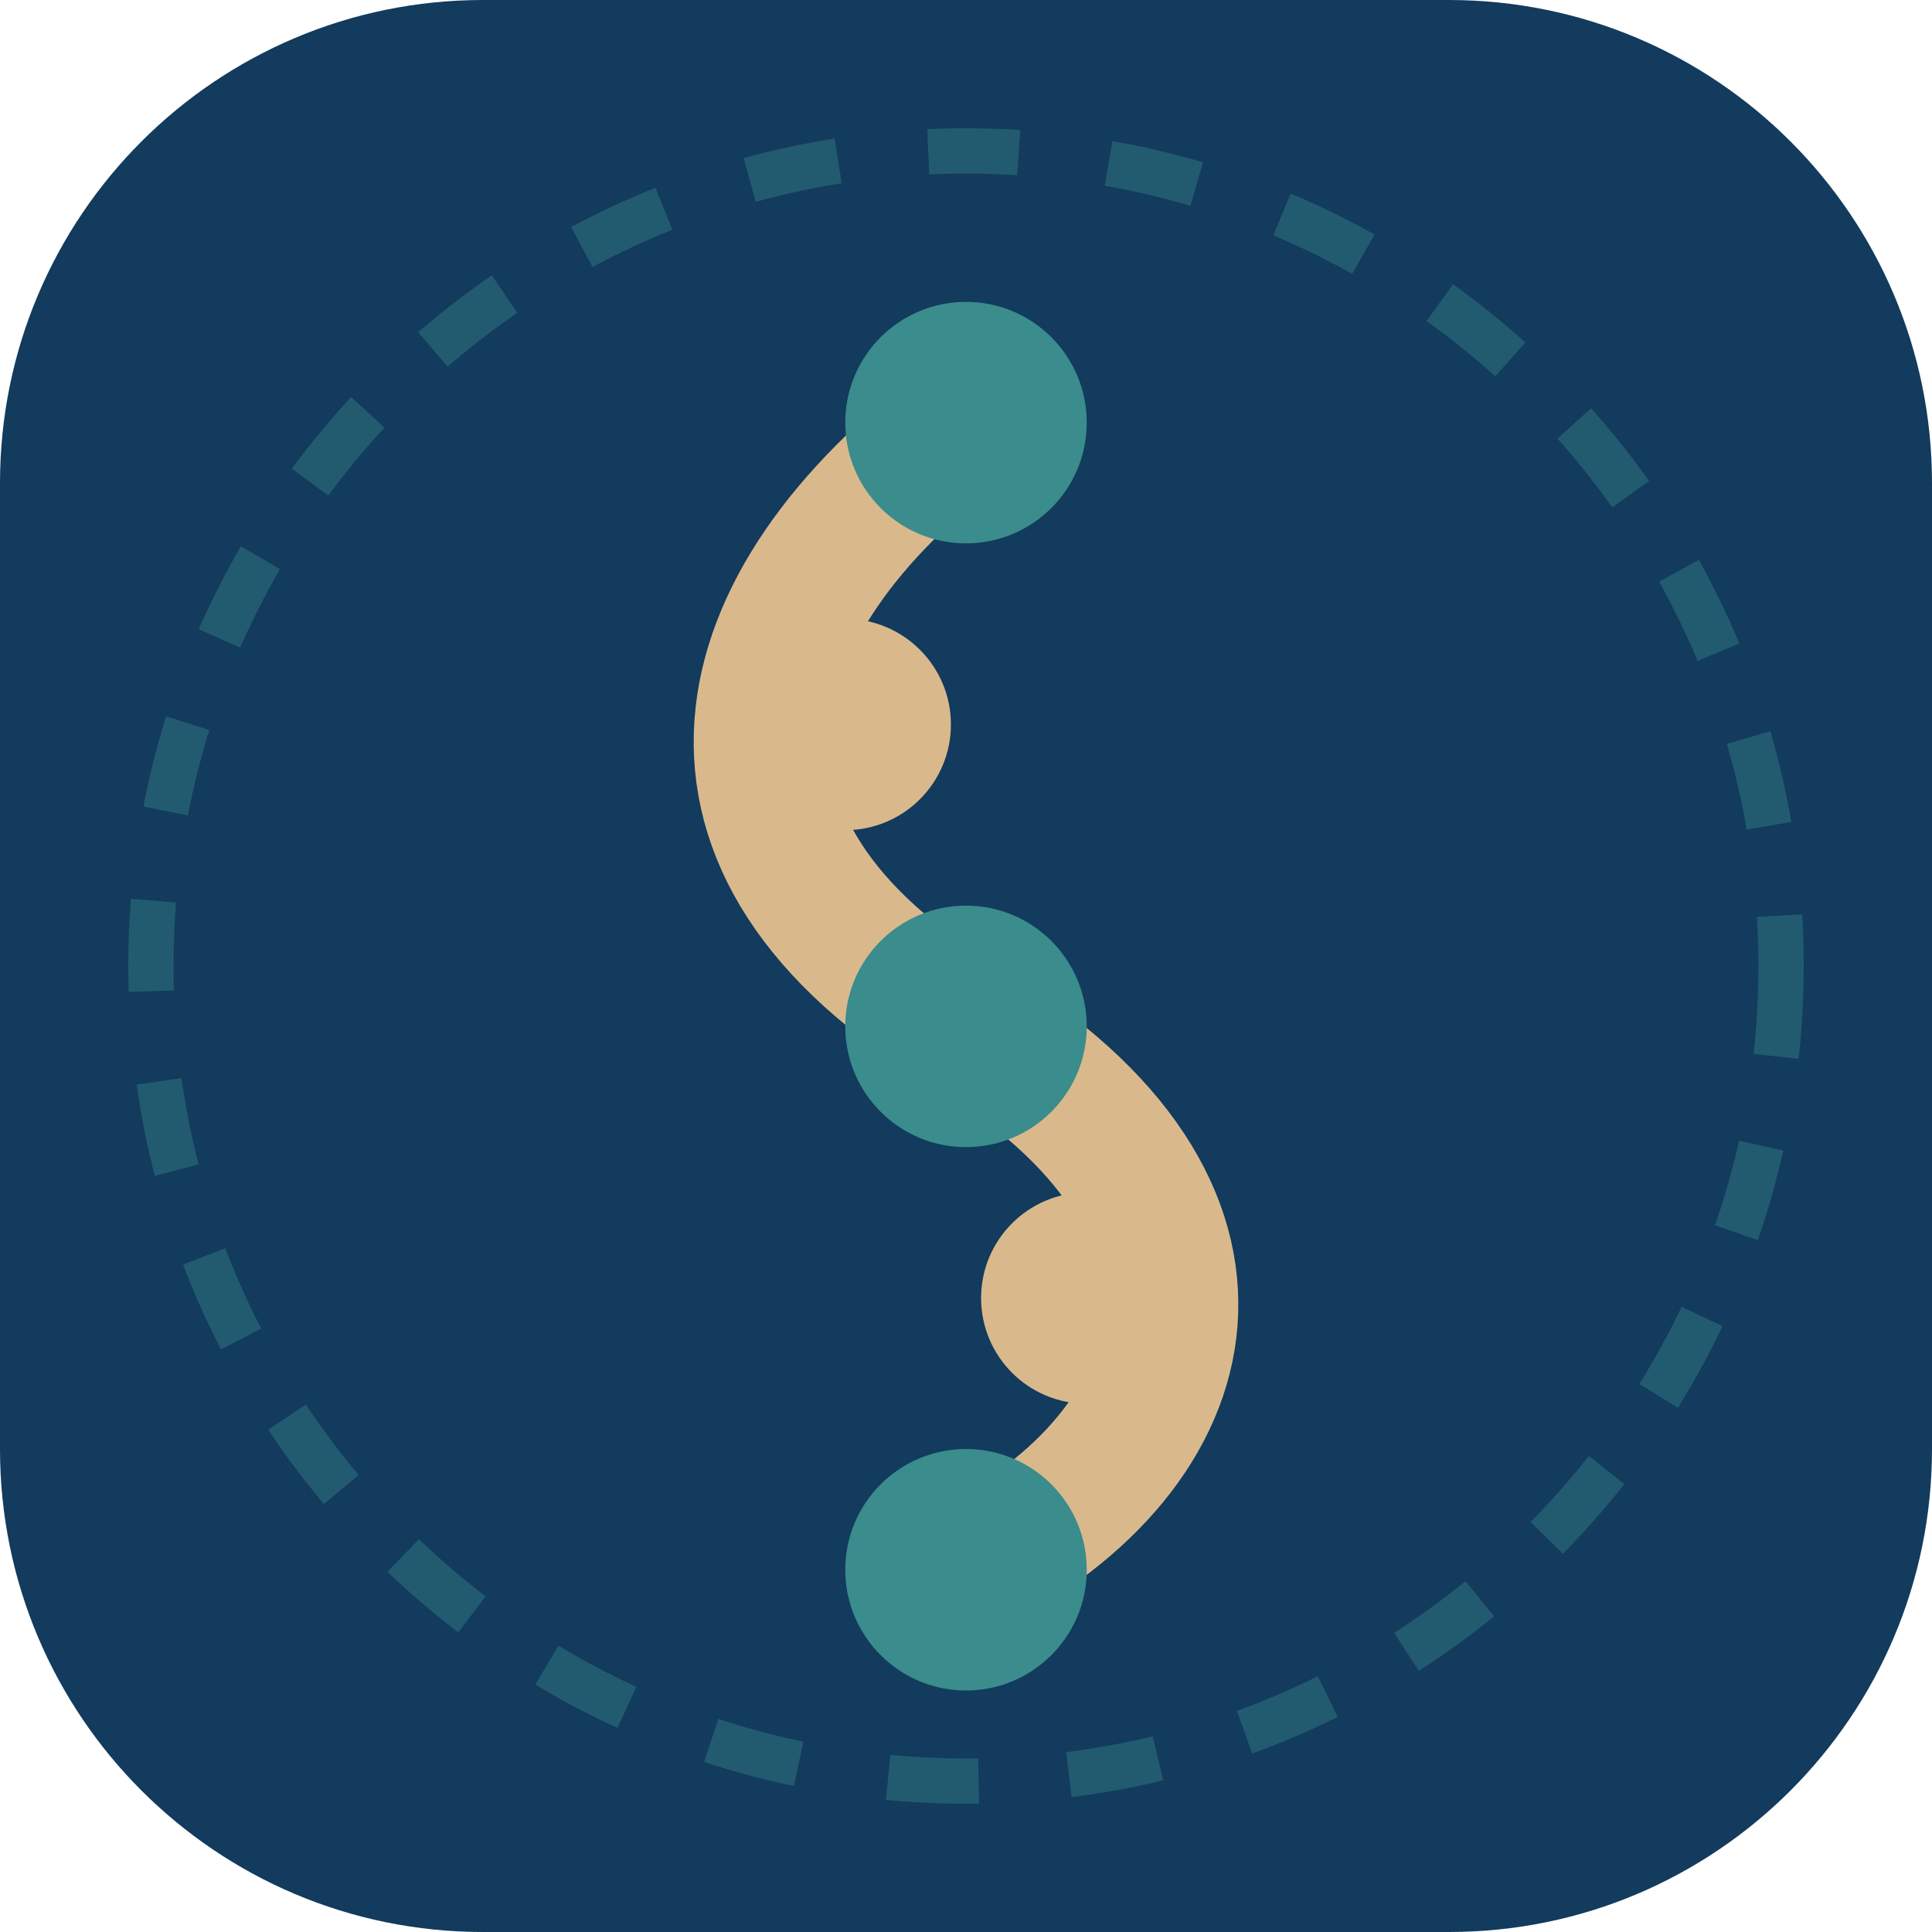
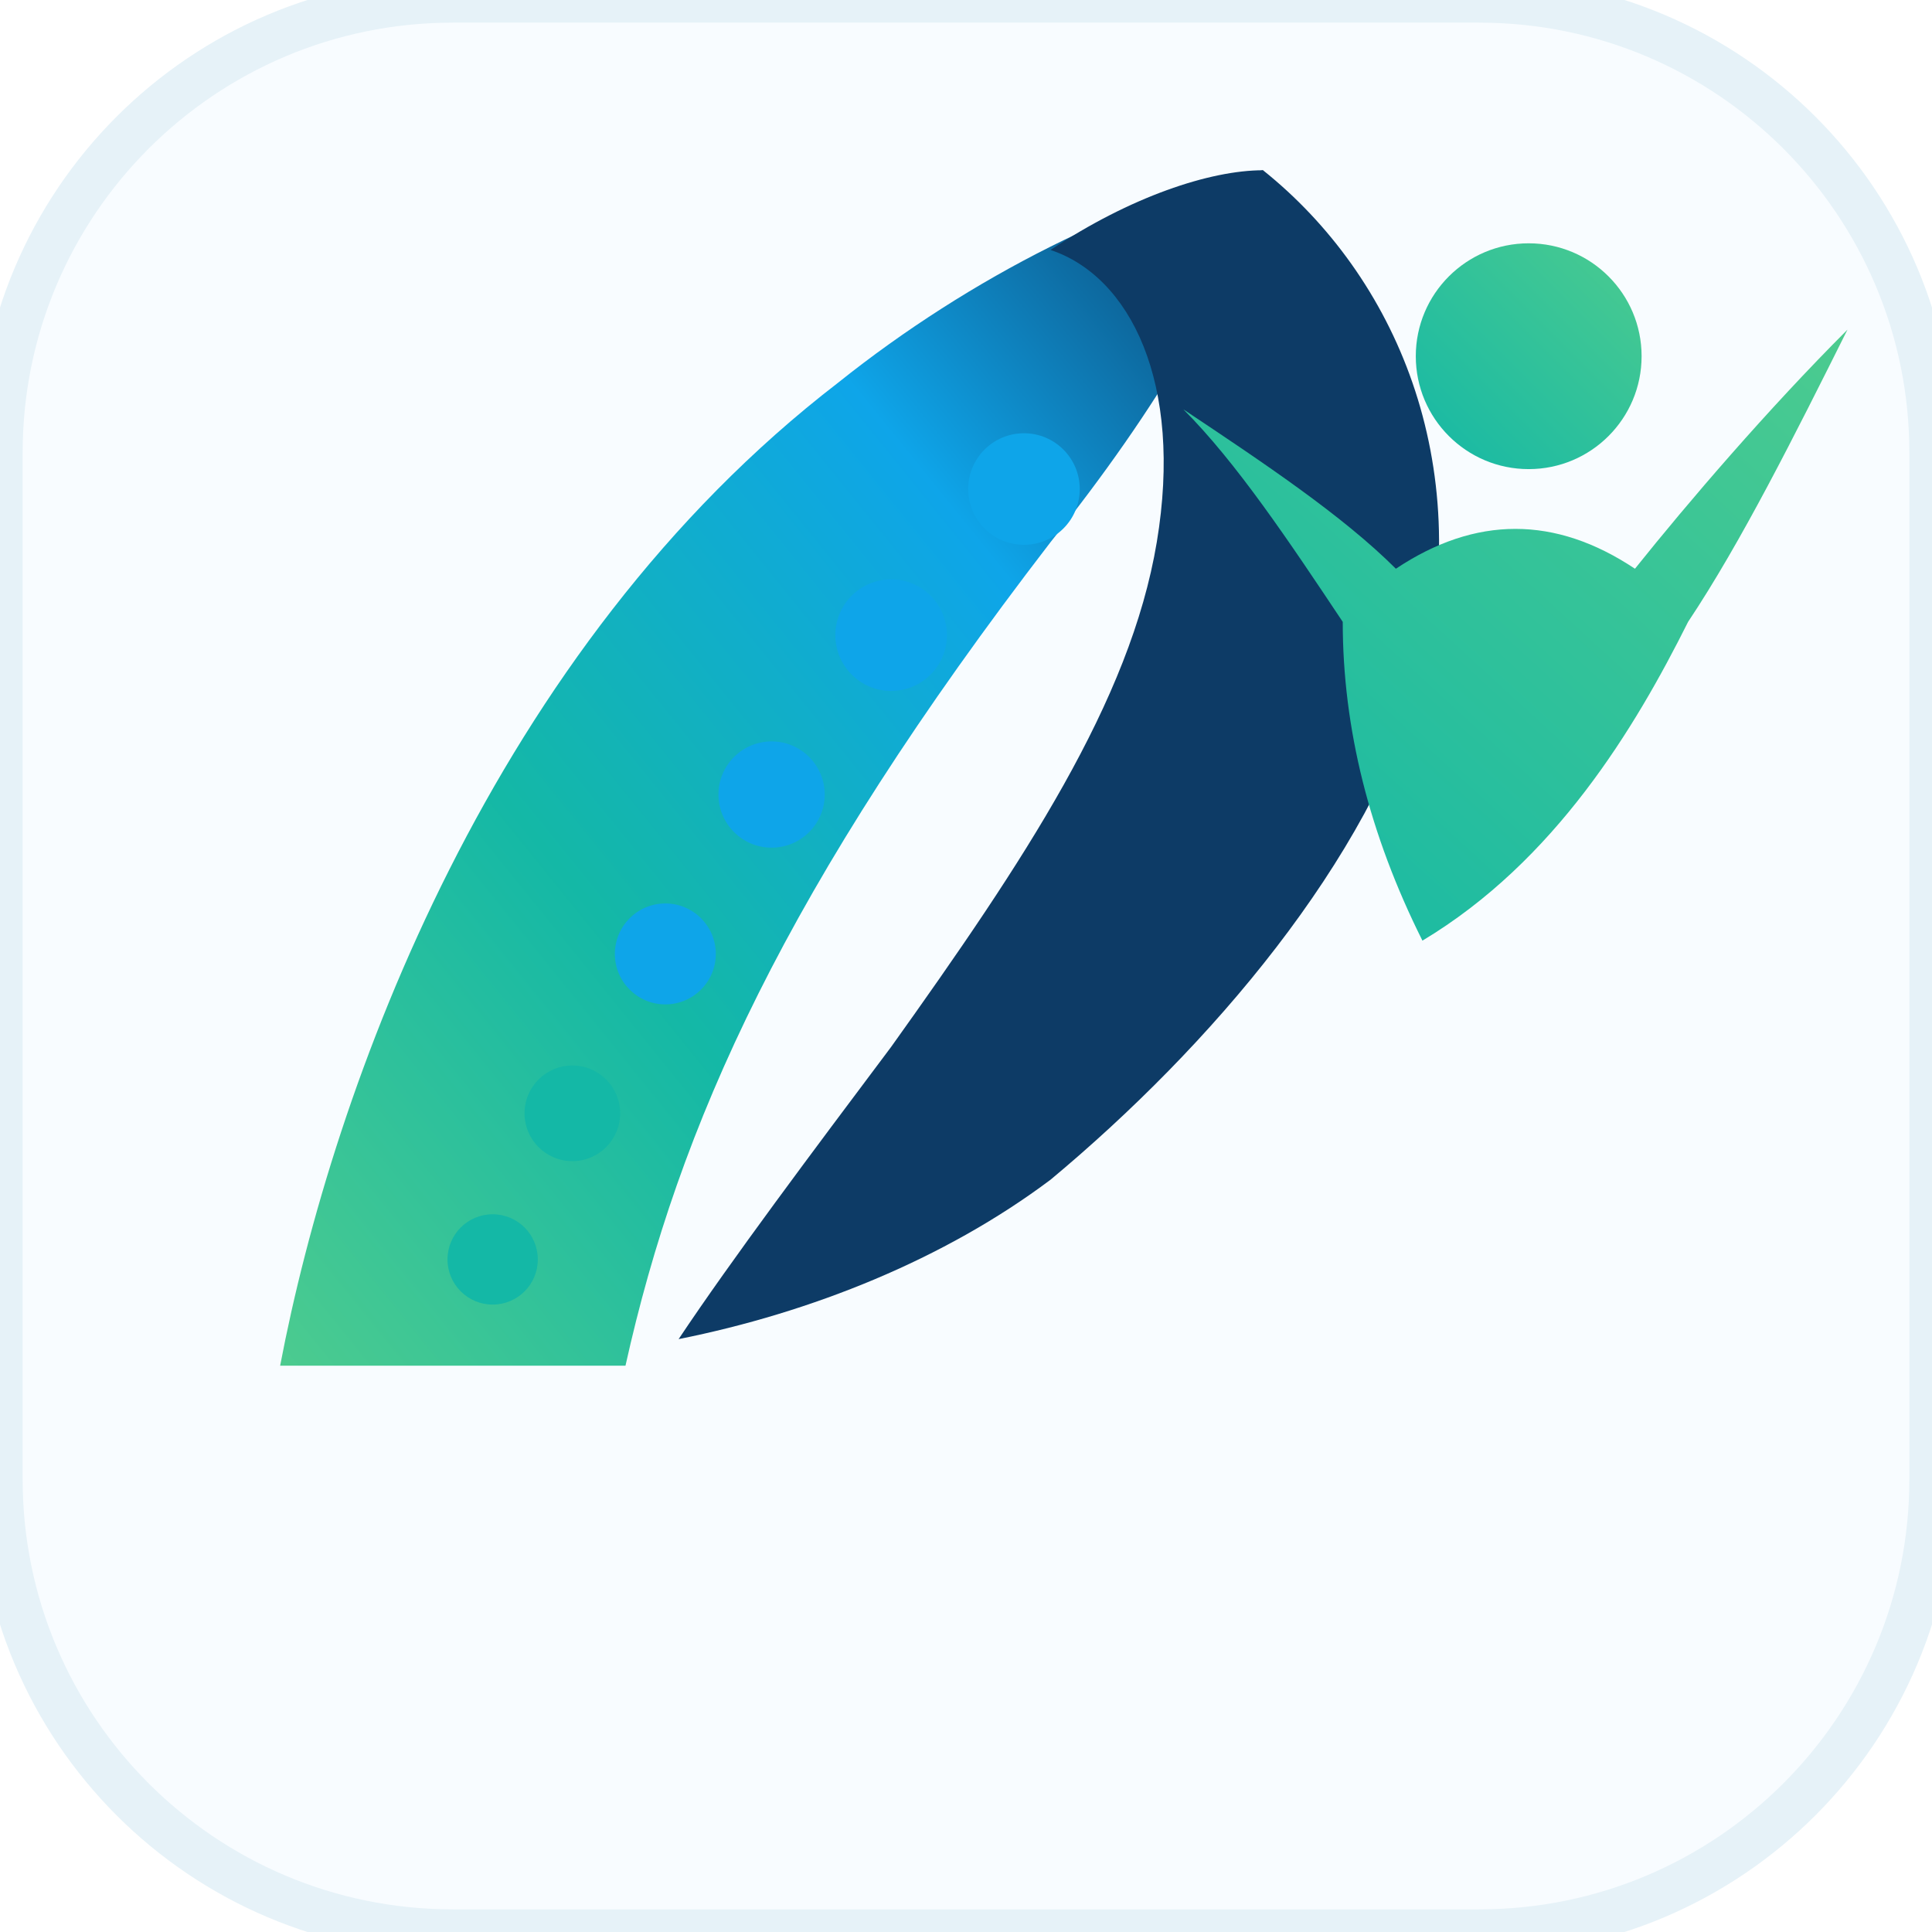
<svg xmlns="http://www.w3.org/2000/svg" viewBox="0 0 64 64" width="64" height="64" fill="none">
-   <rect width="64" height="64" rx="16" fill="#123B5D" />
-   <path d="M32 14 C24 20, 22 28, 32 34 C42 40, 40 48, 32 52" stroke="#D9B98C" stroke-width="4.5" stroke-linecap="round" fill="none" />
-   <circle cx="32" cy="14" r="4" fill="#3B8C8C" />
-   <circle cx="28" cy="24" r="3.5" fill="#D9B98C" />
-   <circle cx="32" cy="34" r="4" fill="#3B8C8C" />
-   <circle cx="36" cy="43" r="3.5" fill="#D9B98C" />
-   <circle cx="32" cy="52" r="4" fill="#3B8C8C" />
-   <circle cx="32" cy="32" r="27" stroke="#3B8C8C" stroke-opacity="0.4" stroke-width="1.5" stroke-dasharray="3 3" />
+   <defs>
+     <linearGradient id="favGradA" x1="0%" y1="100%" x2="100%" y2="0%">
+       <stop offset="0%" stop-color="#4CCB8F" />
+       <stop offset="35%" stop-color="#14B8A6" />
+       <stop offset="70%" stop-color="#0EA5E9" />
+       <stop offset="100%" stop-color="#0D3B66" />
+     </linearGradient>
+     <linearGradient id="favHuman" x1="0%" y1="100%" x2="100%" y2="0%">
+       <stop offset="0%" stop-color="#14B8A6" />
+       <stop offset="100%" stop-color="#4CCB8F" />
+     </linearGradient>
+   </defs>
+   <rect width="64" height="64" rx="15" fill="#F8FCFF" stroke="#E6F2F8" stroke-width="1.5" />
+   <g transform="translate(4, 3) scale(0.44)">
+     <path d="M12 96 C16 75, 28 42, 54 22 C64 14, 76 8, 86 6 C84 14, 78 24, 70 34 C50 60, 42 78, 38 96 Z" fill="url(#favGradA)" />
+     <path d="M86 6 C96 14, 102 28, 98 44 C94 58, 82 72, 70 82 C62 88, 52 92, 42 94 C46 88, 52 80, 58 72 C68 58, 76 46, 78 34 C80 22, 76 14, 70 12 C76 8, 82 6, 86 6 Z" fill="#0D3B66" />
+     <circle cx="28" cy="88" r="3.4" fill="#14B8A6" />
+     <circle cx="34" cy="77" r="3.6" fill="#14B8A6" />
+     <circle cx="41" cy="65" r="3.8" fill="#0EA5E9" />
+     <circle cx="49" cy="53" r="4.0" fill="#0EA5E9" />
+     <circle cx="58" cy="41" r="4.2" fill="#0EA5E9" />
+     <circle cx="68" cy="30" r="4.2" fill="#0EA5E9" />
+     <circle cx="106" cy="20" r="8.5" fill="url(#favHuman)" />
+     <path d="M96 36 C102 32, 108 32, 114 36 C118 31, 124 24, 130 18 C126 26, 122 34, 118 40 C114 48, 108 58, 98 64 C94 56, 92 48, 92 40 C88 34, 84 28, 80 24 C86 28, 92 32, 96 36 Z" fill="url(#favHuman)" />
+   </g>
</svg>
